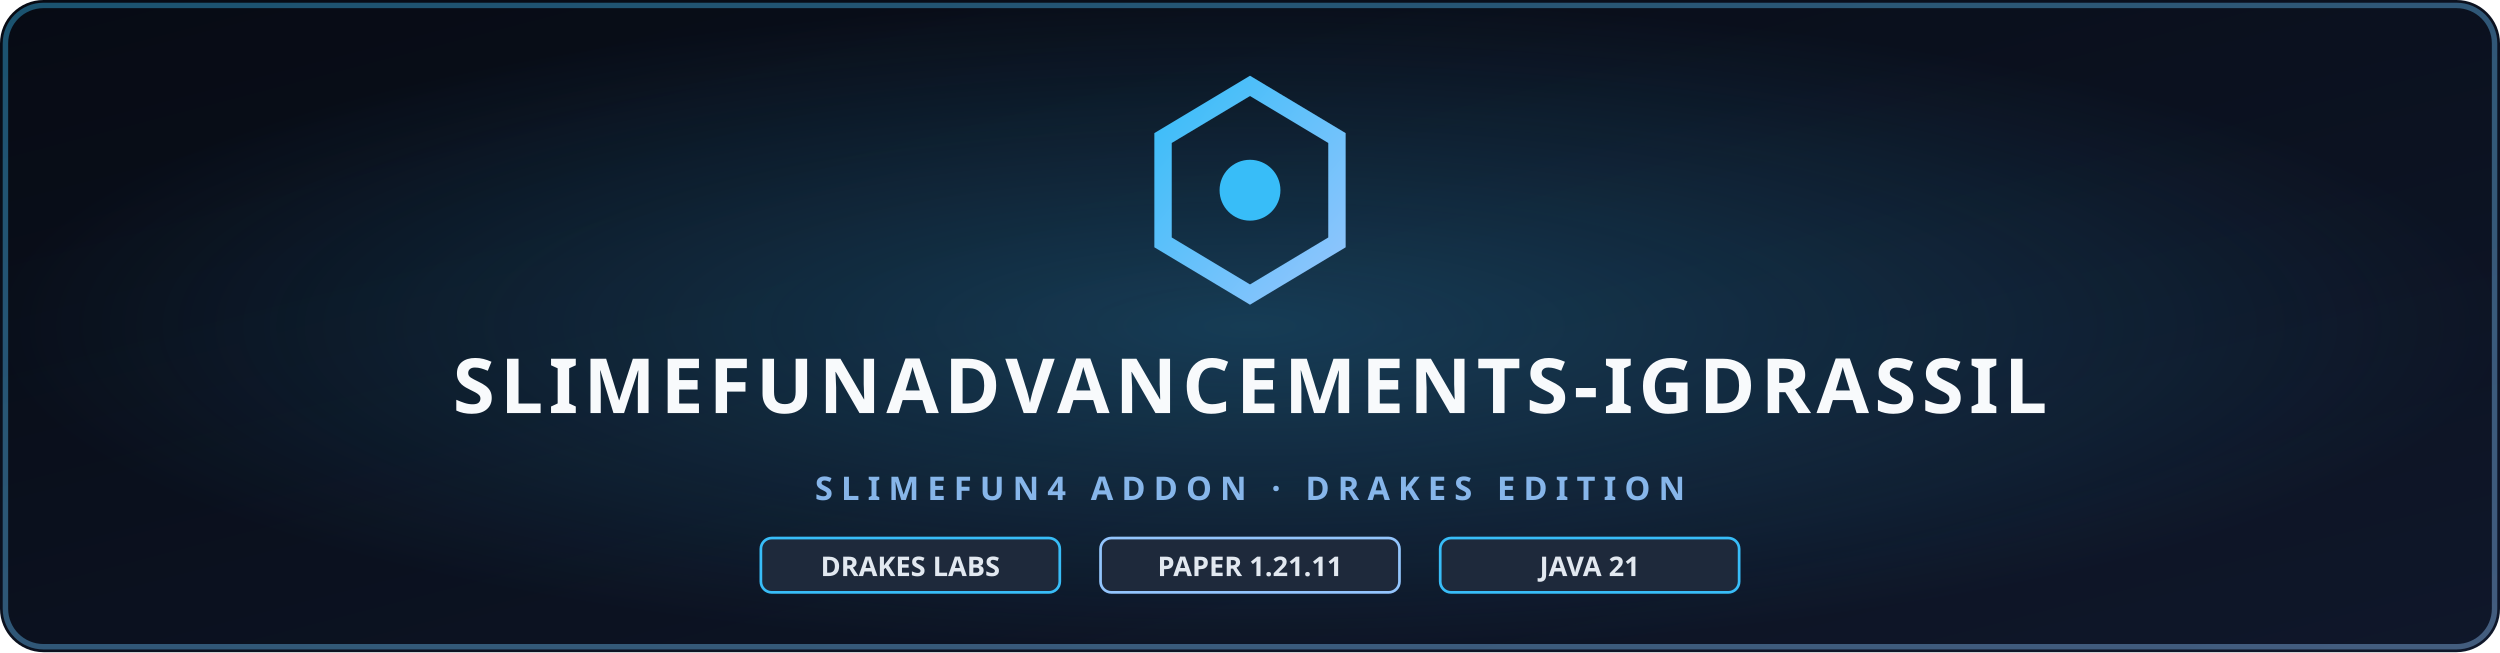
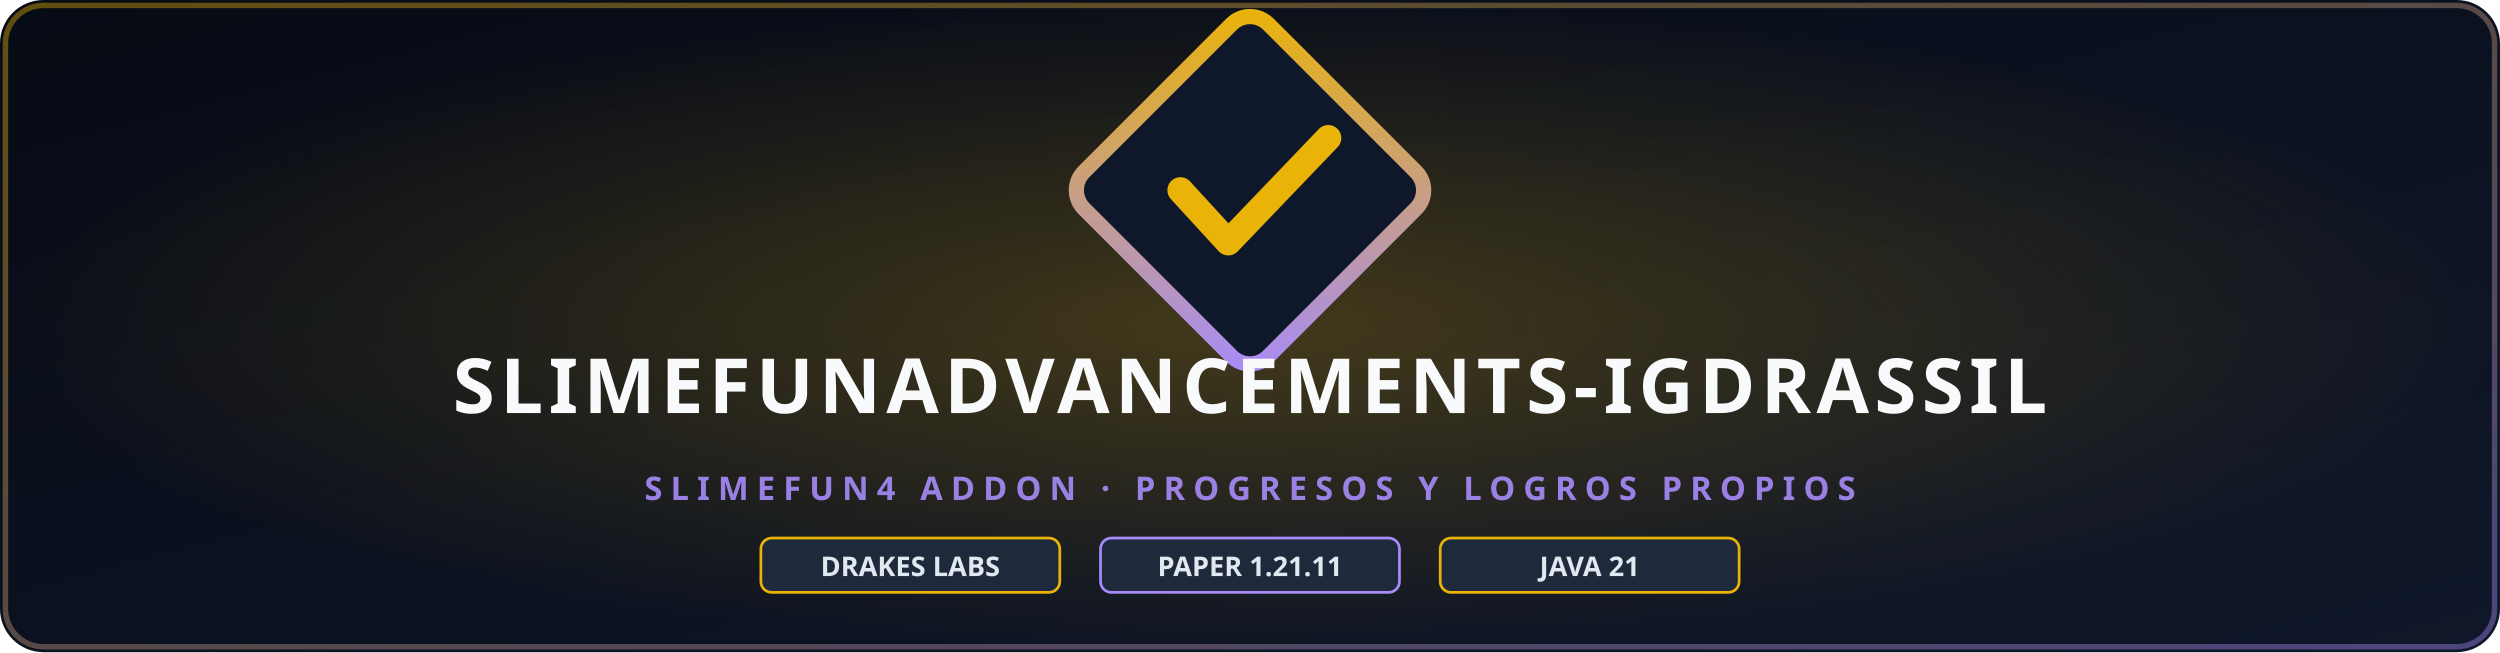
<svg xmlns="http://www.w3.org/2000/svg" viewBox="0 0 920 240" width="920" height="240" role="img" aria-label="SlimefunAdvancements-Igdrassil Banner">
  <defs>
    <linearGradient id="bFondo" x1="0" y1="0" x2="1" y2="1">
      <stop offset="0%" stop-color="#070B14" />
      <stop offset="100%" stop-color="#0F172A" />
    </linearGradient>
    <linearGradient id="acG" x1="0" y1="0" x2="1" y2="1">
-       <stop offset="0%" stop-color="#38BDF8" />
-       <stop offset="100%" stop-color="#93C5FD" />
+       <stop offset="0%" stop-color="#EAB308" />
+       <stop offset="100%" stop-color="#A78BFA" />
    </linearGradient>
    <radialGradient id="bHalo" cx="50%" cy="50%" r="50%">
-       <stop offset="0%" stop-color="#38BDF8" stop-opacity="0.25" />
-       <stop offset="100%" stop-color="#38BDF8" stop-opacity="0" />
+       <stop offset="0%" stop-color="#EAB308" stop-opacity="0.25" />
+       <stop offset="100%" stop-color="#EAB308" stop-opacity="0" />
    </radialGradient>
  </defs>
  <rect width="920" height="240" rx="16" fill="url(#bFondo)" />
  <rect width="920" height="240" rx="16" fill="url(#bHalo)" />
  <rect x="2" y="2" width="916" height="236" rx="14" fill="none" stroke="url(#acG)" stroke-width="2" opacity="0.4" />
  <g transform="translate(460,70) scale(1.6)">
-     <polygon points="0,-24 20,-12 20,12 0,24 -20,12 -20,-12" fill="none" stroke="url(#acG)" stroke-width="4" />
-     <circle cx="0" cy="0" r="7" fill="#38BDF8" />
+     <rect x="-30" y="-30" width="60" height="60" rx="6" transform="rotate(45)" fill="#0F172A" stroke="url(#acG)" stroke-width="3.5" />
+     <path d="M -16 0 L -5 12 L 18 -12" fill="none" stroke="#EAB308" stroke-width="6" stroke-linecap="round" stroke-linejoin="round" />
  </g>
  <text x="460" y="152" text-anchor="middle" font-family="'Segoe UI', system-ui, -apple-system, sans-serif" font-weight="900" font-size="28" fill="#F8FAFC" letter-spacing="2">
    SLIMEFUNADVANCEMENTS-IGDRASSIL
  </text>
-   <text x="460" y="184" text-anchor="middle" font-family="'Segoe UI', system-ui, -apple-system, sans-serif" font-weight="700" font-size="12" fill="#93C5FD" letter-spacing="3" opacity="0.9">
-     SLIMEFUN4 ADDON · DRAKES EDITION
+   <text x="460" y="184" text-anchor="middle" font-family="'Segoe UI', system-ui, -apple-system, sans-serif" font-weight="700" font-size="12" fill="#A78BFA" letter-spacing="3" opacity="0.9">
+     SLIMEFUN4 ADDON · PROGRESOS Y LOGROS PROPIOS
  </text>
  <g transform="translate(460, 210)">
-     <rect x="-180" y="-12" width="110" height="20" rx="4" fill="#1E293B" stroke="#38BDF8" stroke-width="1" />
+     <rect x="-180" y="-12" width="110" height="20" rx="4" fill="#1E293B" stroke="#EAB308" stroke-width="1" />
    <text x="-125" y="2" text-anchor="middle" font-family="sans-serif" font-size="10" font-weight="700" fill="#E2E8F0">DRAKES LABS</text>
-     <rect x="-55" y="-12" width="110" height="20" rx="4" fill="#1E293B" stroke="#93C5FD" stroke-width="1" />
+     <rect x="-55" y="-12" width="110" height="20" rx="4" fill="#1E293B" stroke="#A78BFA" stroke-width="1" />
    <text x="0" y="2" text-anchor="middle" font-family="sans-serif" font-size="10" font-weight="700" fill="#E2E8F0">PAPER 1.21.11</text>
-     <rect x="70" y="-12" width="110" height="20" rx="4" fill="#1E293B" stroke="#38BDF8" stroke-width="1" />
+     <rect x="70" y="-12" width="110" height="20" rx="4" fill="#1E293B" stroke="#EAB308" stroke-width="1" />
    <text x="125" y="2" text-anchor="middle" font-family="sans-serif" font-size="10" font-weight="700" fill="#E2E8F0">JAVA 21</text>
  </g>
</svg>
